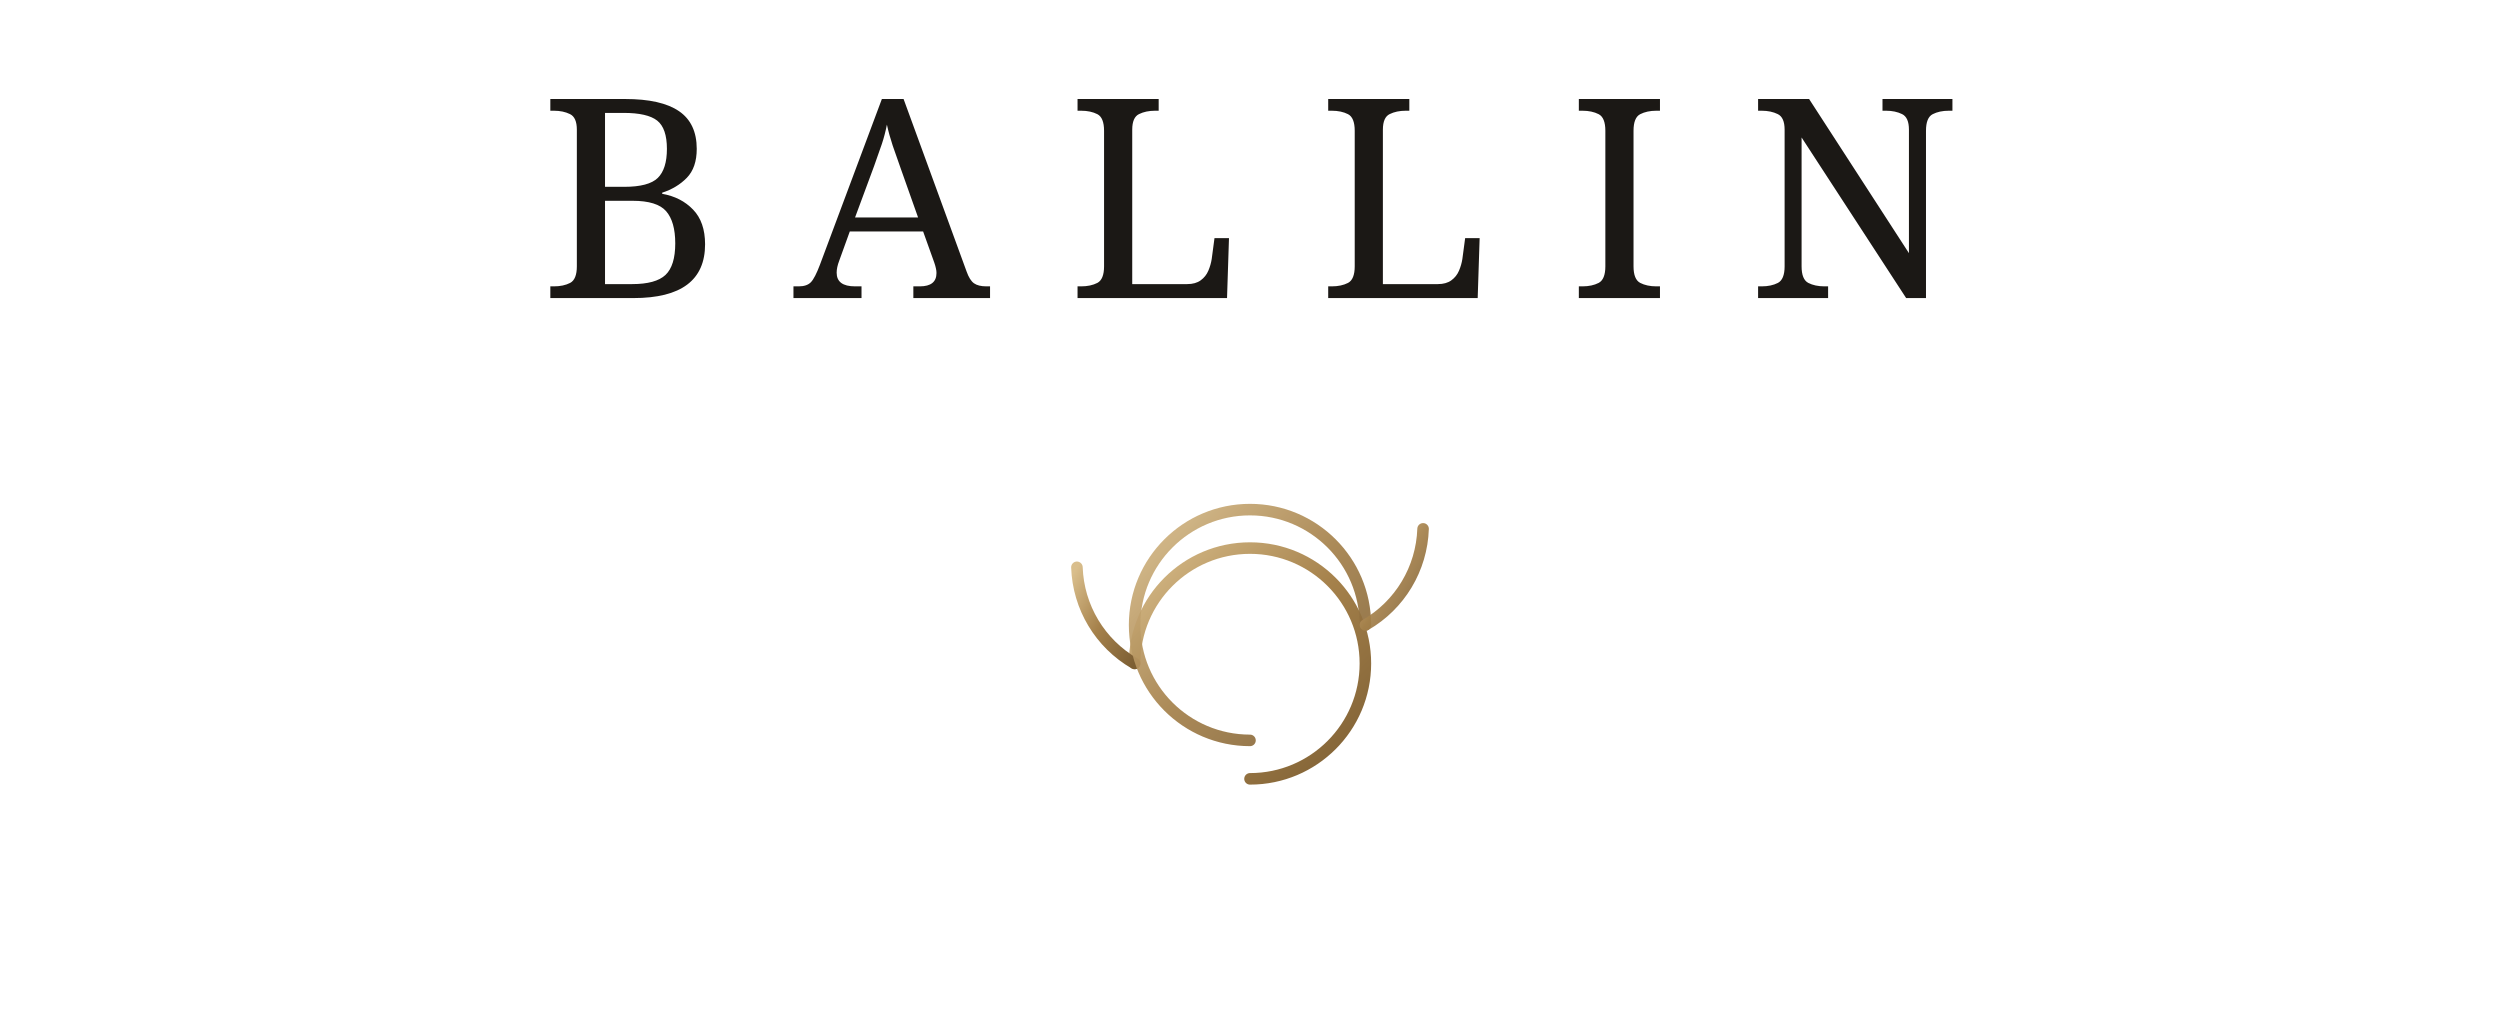
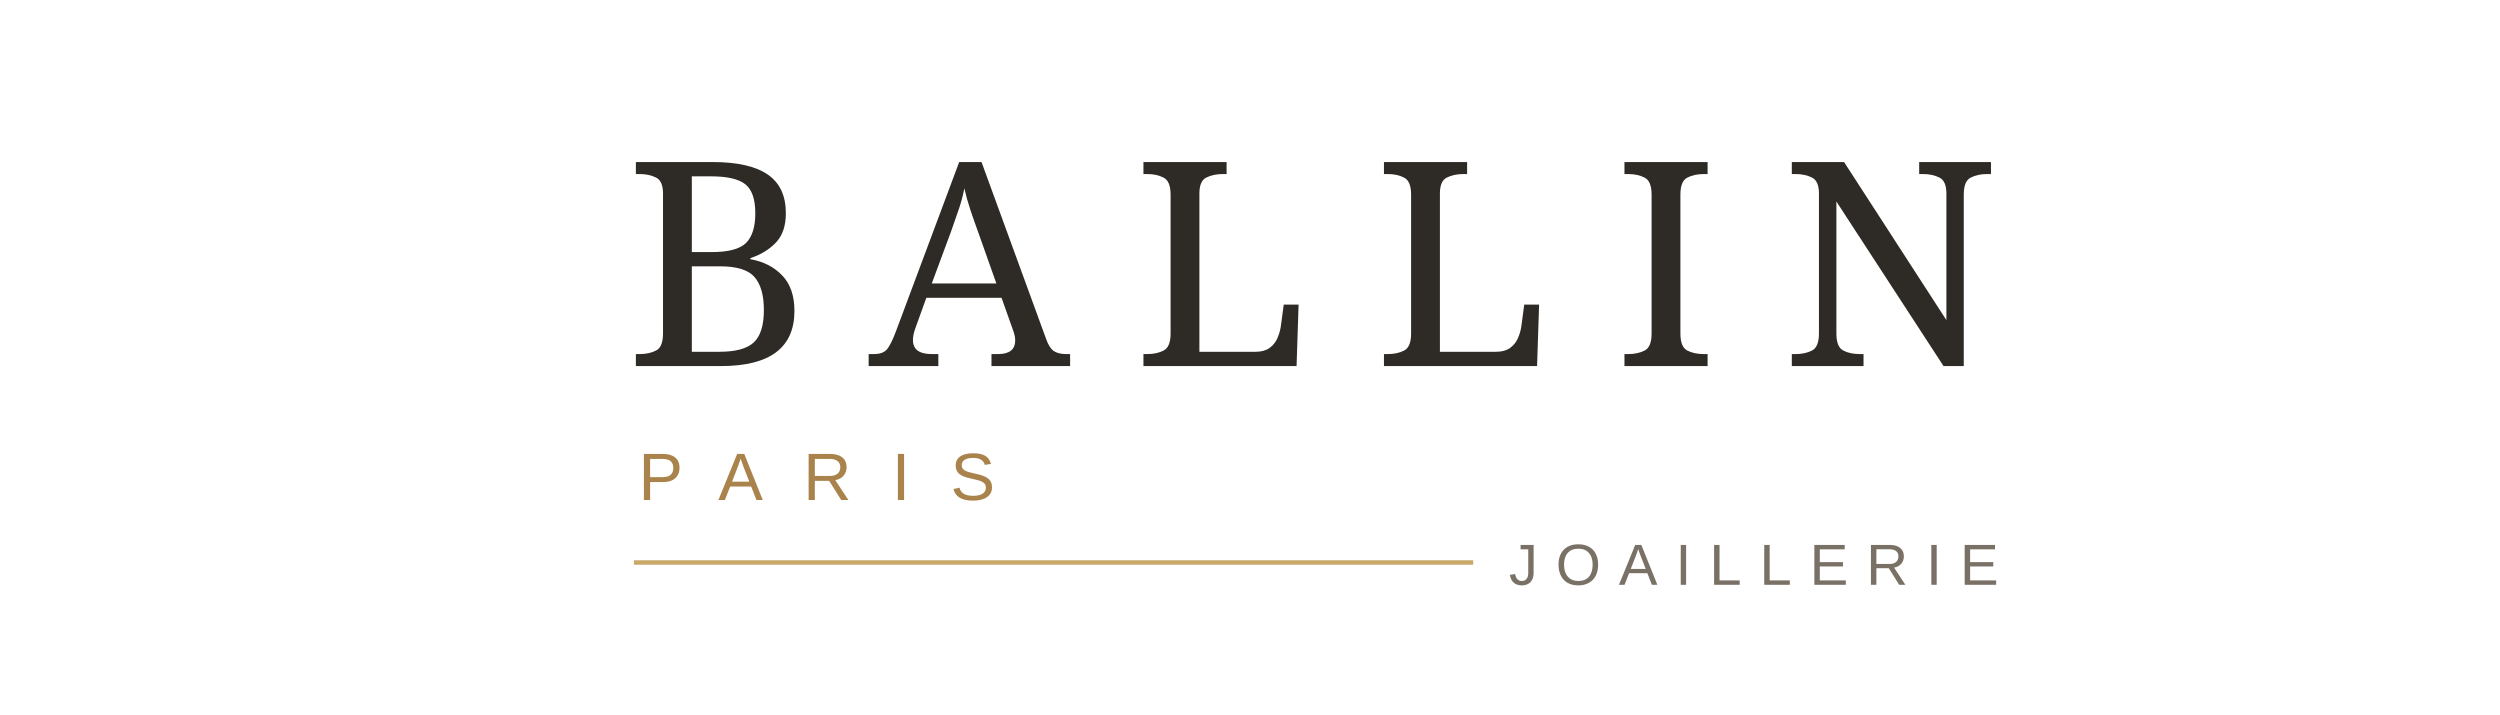
- <svg xmlns="http://www.w3.org/2000/svg" viewBox="0 0 520 210">
+ <svg xmlns="http://www.w3.org/2000/svg" viewBox="0 0 560 160">
  <defs>
-     <linearGradient id="gold" x1="0" y1="0" x2="1" y2="1">
-       <stop offset="0" stop-color="#D9BE8C" />
-       <stop offset=".5" stop-color="#A5814B" />
-       <stop offset="1" stop-color="#7C5E33" />
+     <linearGradient id="lg" x1="0" y1="0" x2="1" y2="1">
+       <stop offset="0" stop-color="#C9A86A" />
+       <stop offset=".5" stop-color="#A9834B" />
+       <stop offset="1" stop-color="#8A6A3C" />
    </linearGradient>
+     <radialGradient id="dg" cx=".35" cy=".3" r=".9">
+       <stop offset="0" stop-color="#FFFFFF" />
+       <stop offset=".45" stop-color="#E9F0FA" />
+       <stop offset="1" stop-color="#A9BEDC" />
+     </radialGradient>
  </defs>
-   <text x="260" y="62" text-anchor="middle" font-family="Cormorant Garamond, Playfair Display, Georgia, serif" font-size="58" font-weight="500" letter-spacing="16" fill="#1B1815">BALLIN</text>
-   <g fill="none" stroke="url(#gold)" stroke-linecap="round">
-     <path d="M236 138 a24 24 0 1 1 24 24" stroke-width="2.4" />
-     <path d="M212 138 L260 138" stroke-width="2.4" />
-     <path d="M236 138 a24 24 0 0 1 -12 -20" stroke-width="2.4" />
-     <path d="M284 130 a24 24 0 1 0 -24 24" stroke-width="2.4" opacity=".92" />
-     <path d="M308 130 L260 130" stroke-width="2.4" opacity=".92" />
-     <path d="M284 130 a24 24 0 0 0 12 -20" stroke-width="2.4" opacity=".92" />
-   </g>
+   <text x="140" y="82" font-family="Cormorant Garamond, Playfair Display, Georgia, serif" font-size="64" letter-spacing="14" fill="#2E2A25">BALLIN</text>
+   <text x="143" y="112" font-family="Jost, Montserrat, Arial, sans-serif" font-size="15" letter-spacing="9" fill="#A9834B">PARIS</text>
+   <line x1="142" y1="126" x2="330" y2="126" stroke="#C9A86A" stroke-width="1" />
+   <text x="338" y="131" font-family="Jost, Montserrat, Arial, sans-serif" font-size="13" letter-spacing="4" fill="#7A7166">JOAILLERIE</text>
</svg>
